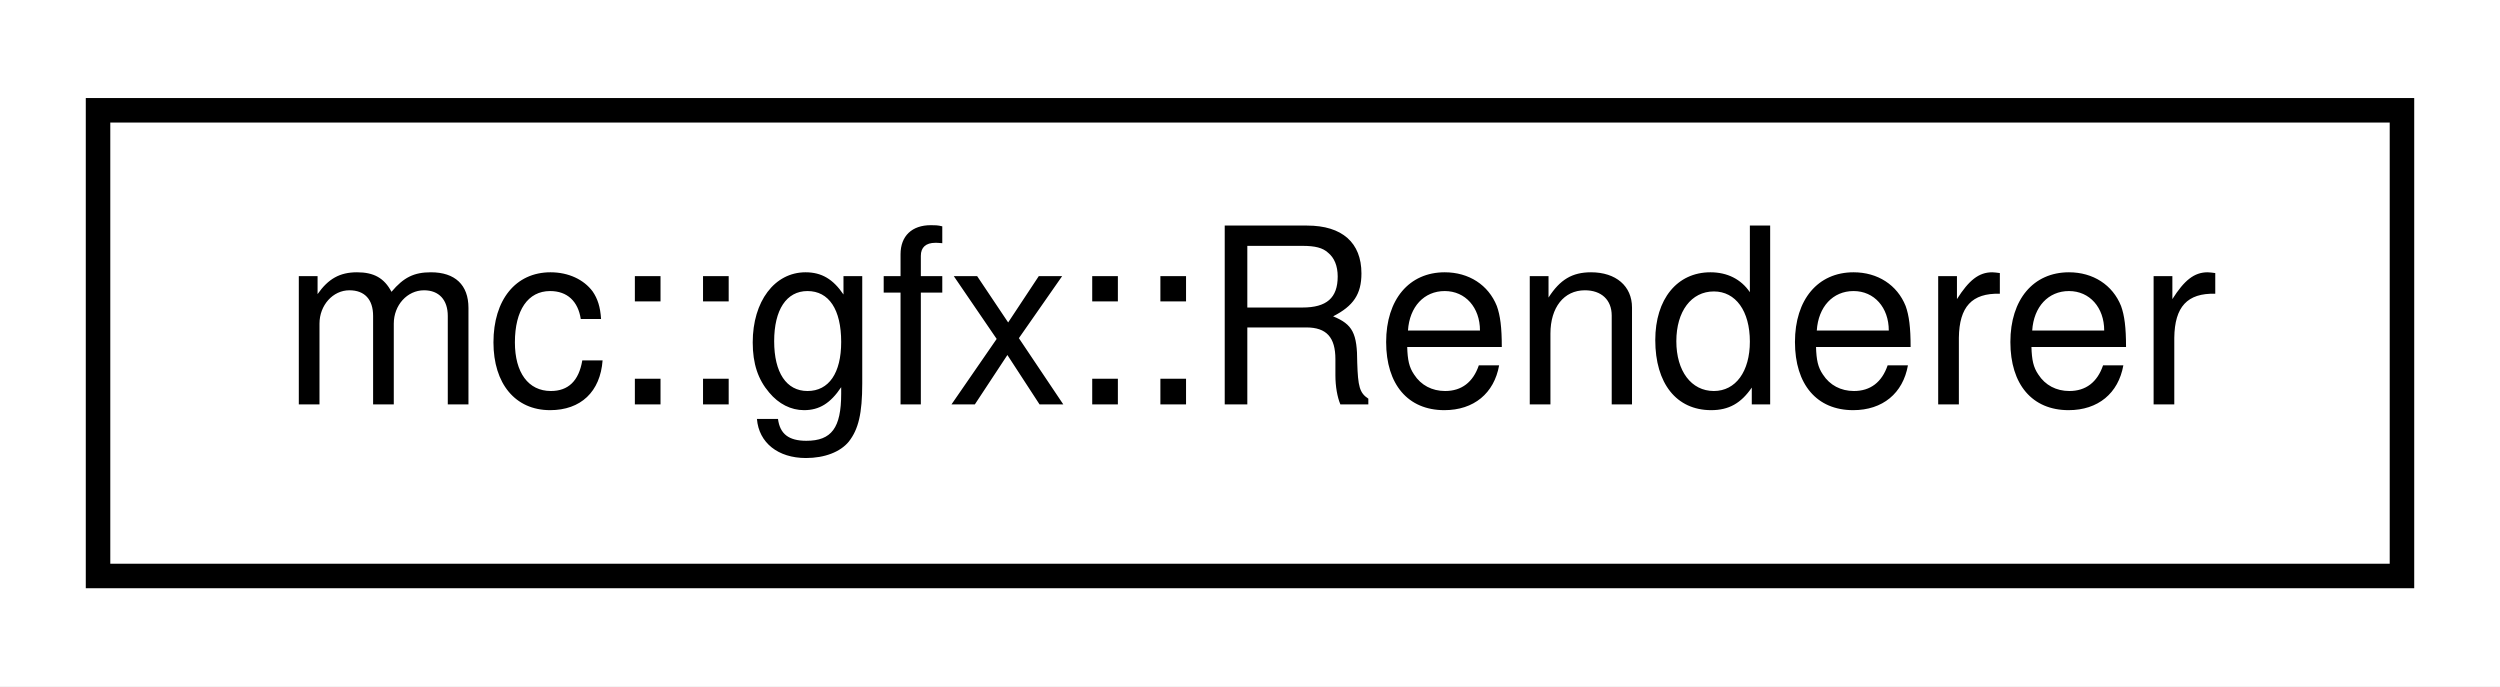
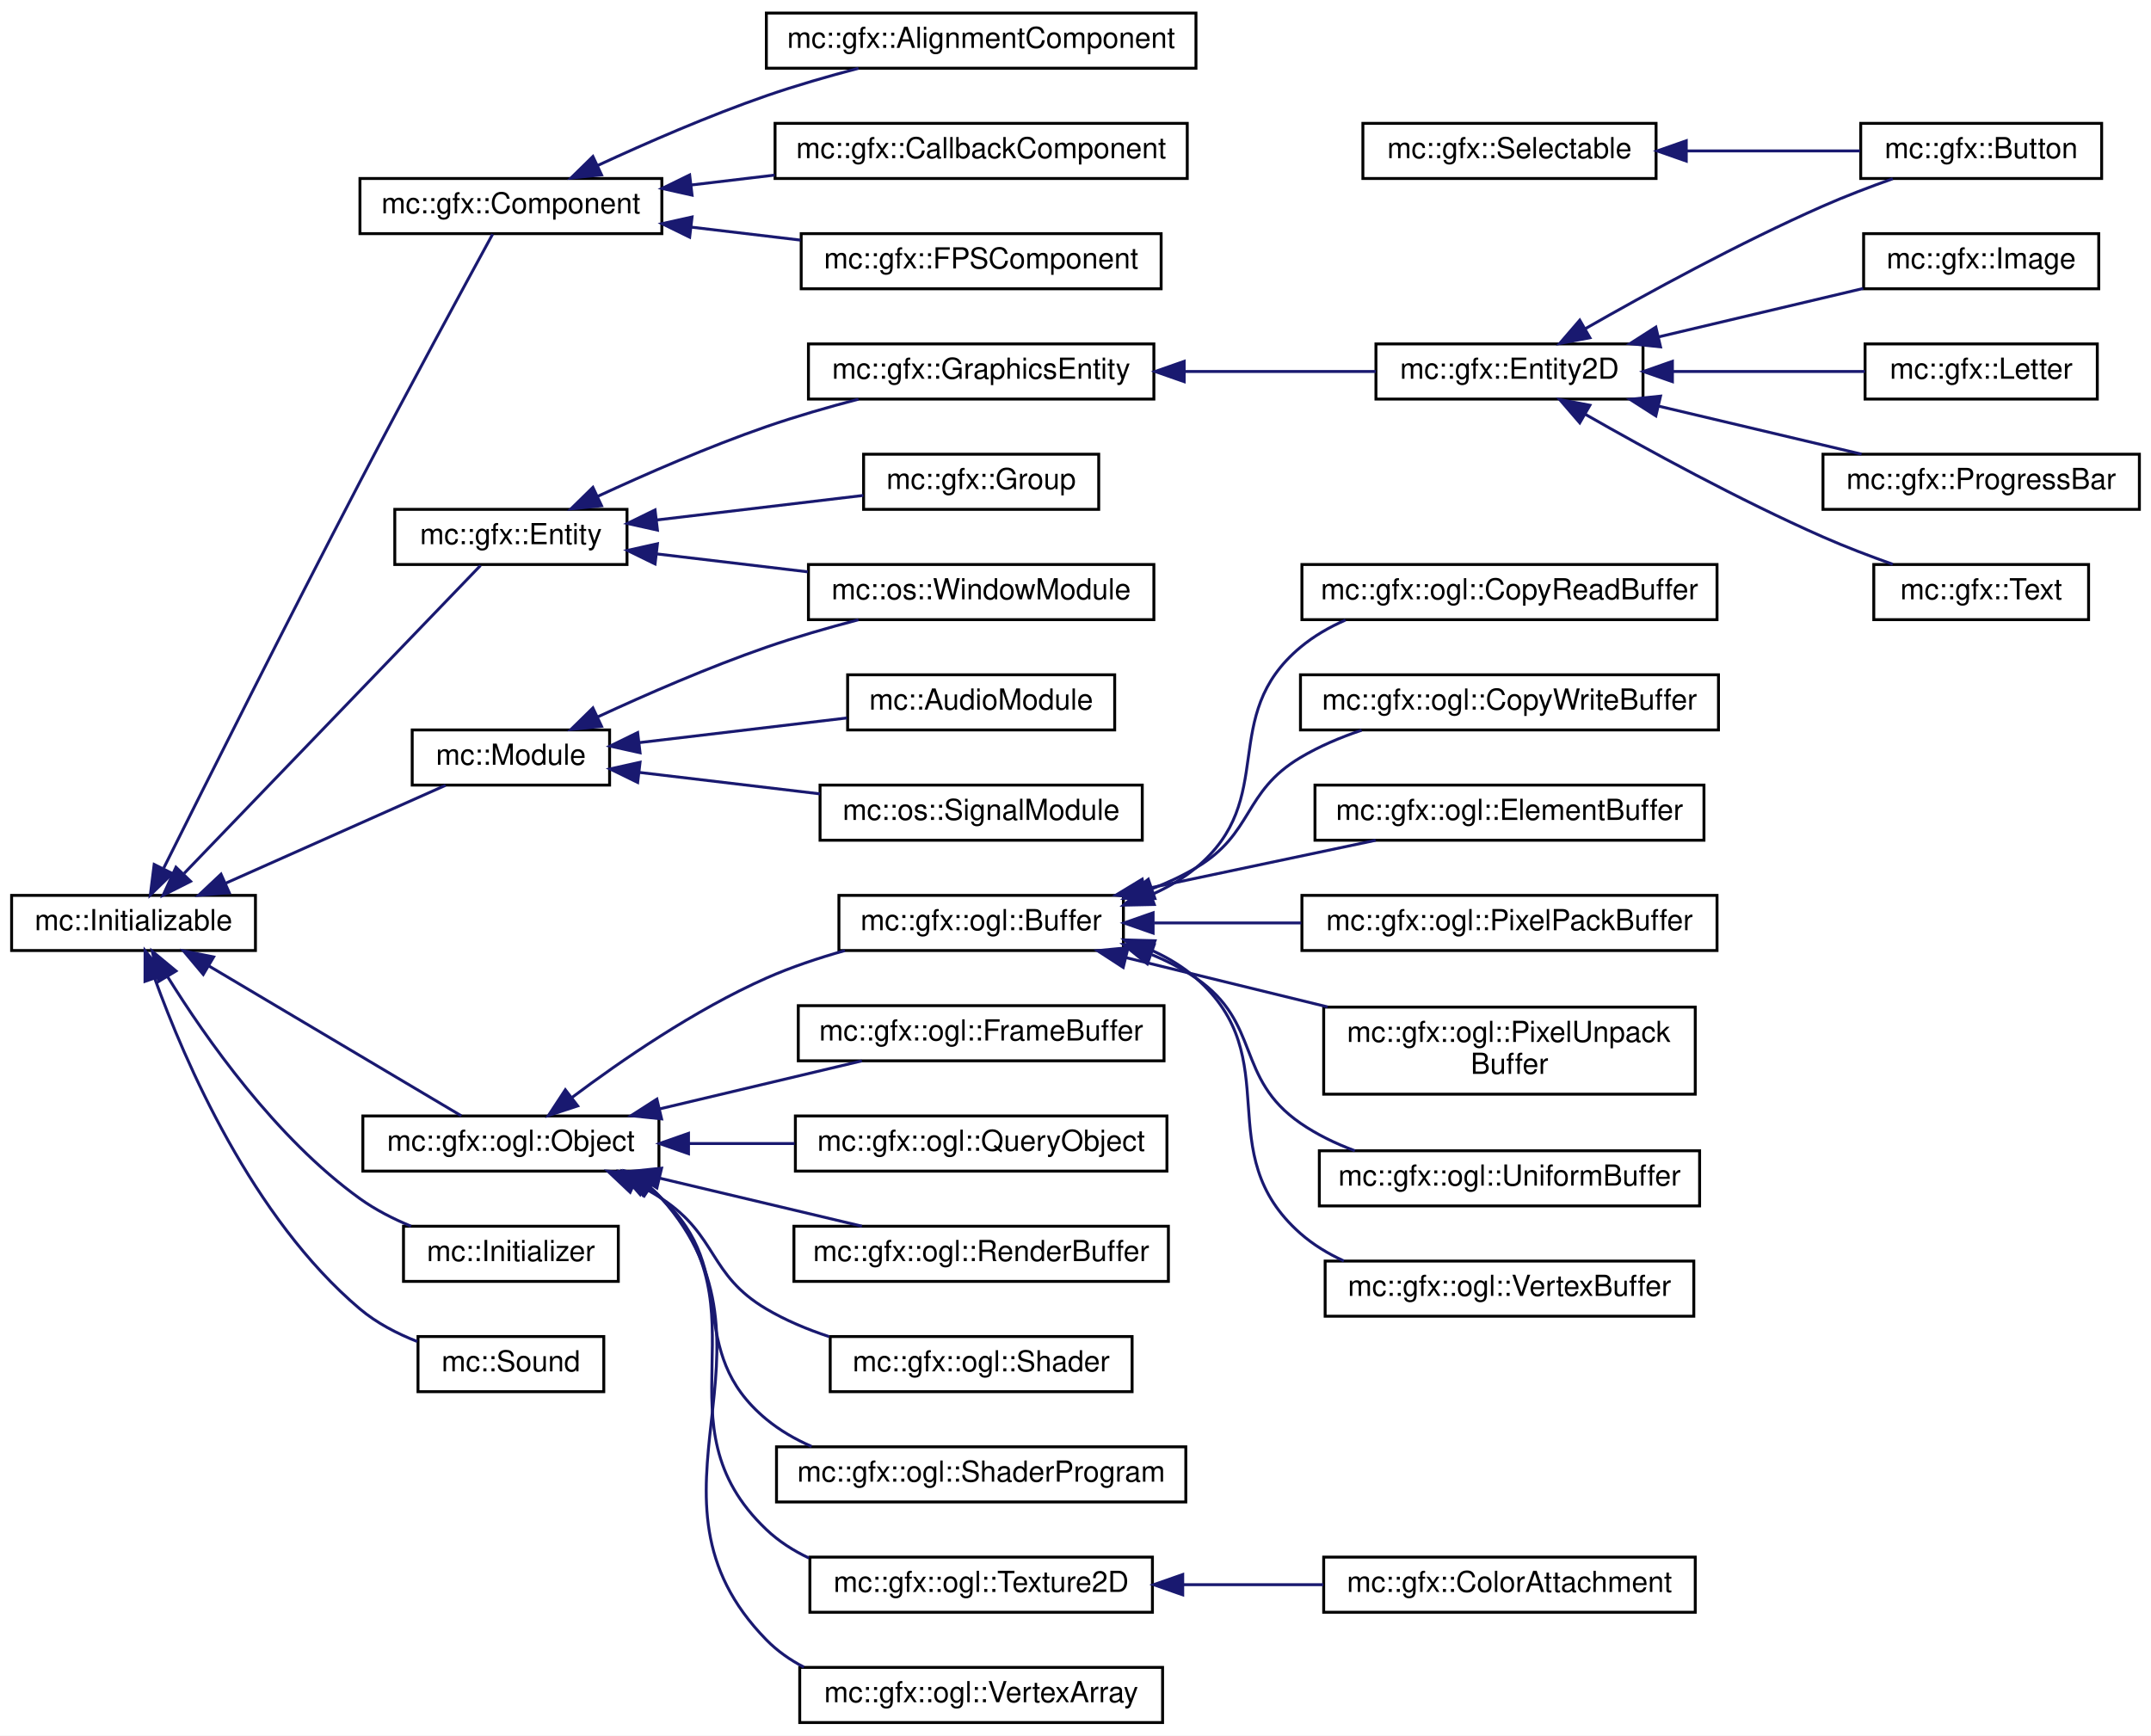
- <svg xmlns="http://www.w3.org/2000/svg" xmlns:xlink="http://www.w3.org/1999/xlink" width="102pt" height="28pt" viewBox="0.00 0.00 102.00 28.00">
-   <g id="graph0" class="graph" transform="scale(1 1) rotate(0) translate(4 24)">
-     <polygon fill="white" stroke="none" points="-4,4 -4,-24 98,-24 98,4 -4,4" />
+ <svg xmlns="http://www.w3.org/2000/svg" xmlns:xlink="http://www.w3.org/1999/xlink" width="741pt" height="598pt" viewBox="0.00 0.00 741.00 598.00">
+   <g id="graph0" class="graph" transform="scale(1 1) rotate(0) translate(4 594)">
+     <polygon fill="white" stroke="none" points="-4,4 -4,-594 737,-594 737,4 -4,4" />
    <g id="node1" class="node">
      <g id="a_node1">
-         <a xlink:href="d5/df9/a00044.html" target="_top" xlink:title="mc::gfx::Renderer">
-           <polygon fill="white" stroke="black" points="0,-0.5 0,-19.5 94,-19.5 94,-0.5 0,-0.5" />
-           <text text-anchor="middle" x="47" y="-7.5" font-family="Helvetica,sans-Serif" font-size="10.00">mc::gfx::Renderer</text>
-         </a>
-       </g>
+         <a xlink:href="dc/d87/a00032.html" target="_top" xlink:title="mc::Initializable">
+           <polygon fill="white" stroke="black" points="0,-266.5 0,-285.5 84,-285.5 84,-266.5 0,-266.5" />
+           <text text-anchor="middle" x="42" y="-273.5" font-family="Helvetica,sans-Serif" font-size="10.00">mc::Initializable</text>
+         </a>
+       </g>
+     </g>
+     <g id="node2" class="node">
+       <g id="a_node2">
+         <a xlink:href="dd/d1b/a00015.html" target="_top" xlink:title="Can be plugged into an Entity to allow for additional functionality by listening to events...">
+           <polygon fill="white" stroke="black" points="120,-513.5 120,-532.5 224,-532.5 224,-513.5 120,-513.5" />
+           <text text-anchor="middle" x="172" y="-520.5" font-family="Helvetica,sans-Serif" font-size="10.00">mc::gfx::Component</text>
+         </a>
+       </g>
+     </g>
+     <g id="edge1" class="edge">
+       <path fill="none" stroke="midnightblue" d="M52.415,-294.942C66.784,-323.772 95.143,-380.347 120,-428 136.362,-459.369 156.363,-496.2 165.711,-513.331" />
+       <polygon fill="midnightblue" stroke="midnightblue" points="55.376,-293.036 47.786,-285.644 49.109,-296.156 55.376,-293.036" />
+     </g>
+     <g id="node6" class="node">
+       <g id="a_node6">
+         <a xlink:href="db/db2/a00020.html" target="_top" xlink:title="Abstract superclass for all graphical objects. ">
+           <polygon fill="white" stroke="black" points="132,-399.5 132,-418.5 212,-418.5 212,-399.5 132,-399.5" />
+           <text text-anchor="middle" x="172" y="-406.5" font-family="Helvetica,sans-Serif" font-size="10.00">mc::gfx::Entity</text>
+         </a>
+       </g>
+     </g>
+     <g id="edge5" class="edge">
+       <path fill="none" stroke="midnightblue" d="M59.418,-293.059C86.547,-321.248 139.884,-376.668 161.533,-399.163" />
+       <polygon fill="midnightblue" stroke="midnightblue" points="61.662,-290.343 52.205,-285.565 56.618,-295.197 61.662,-290.343" />
+     </g>
+     <g id="node16" class="node">
+       <g id="a_node16">
+         <a xlink:href="d3/de7/a00039.html" target="_top" xlink:title="Represents a OpenGL object in memory. ">
+           <polygon fill="white" stroke="black" points="121,-190.5 121,-209.5 223,-209.5 223,-190.5 121,-190.5" />
+           <text text-anchor="middle" x="172" y="-197.5" font-family="Helvetica,sans-Serif" font-size="10.00">mc::gfx::ogl::Object</text>
+         </a>
+       </g>
+     </g>
+     <g id="edge15" class="edge">
+       <path fill="none" stroke="midnightblue" d="M68.019,-261.145C93.751,-245.867 133.062,-222.526 154.92,-209.547" />
+       <polygon fill="midnightblue" stroke="midnightblue" points="66.023,-258.26 59.211,-266.375 69.597,-264.279 66.023,-258.26" />
+     </g>
+     <g id="node33" class="node">
+       <g id="a_node33">
+         <a xlink:href="d0/dc0/a00033.html" target="_top" xlink:title="mc::Initializer">
+           <polygon fill="white" stroke="black" points="135,-152.5 135,-171.5 209,-171.5 209,-152.5 135,-152.5" />
+           <text text-anchor="middle" x="172" y="-159.5" font-family="Helvetica,sans-Serif" font-size="10.00">mc::Initializer</text>
+         </a>
+       </g>
+     </g>
+     <g id="edge32" class="edge">
+       <path fill="none" stroke="midnightblue" d="M53.718,-257.508C66.859,-236.319 90.996,-201.844 120,-181 125.294,-177.195 131.439,-174.061 137.592,-171.513" />
+       <polygon fill="midnightblue" stroke="midnightblue" points="50.637,-255.84 48.476,-266.212 56.634,-259.451 50.637,-255.84" />
+     </g>
+     <g id="node34" class="node">
+       <g id="a_node34">
+         <a xlink:href="d8/d41/a00038.html" target="_top" xlink:title="Abstract class used for doing a task in MACE. ">
+           <polygon fill="white" stroke="black" points="138,-323.5 138,-342.5 206,-342.5 206,-323.5 138,-323.5" />
+           <text text-anchor="middle" x="172" y="-330.5" font-family="Helvetica,sans-Serif" font-size="10.00">mc::Module</text>
+         </a>
+       </g>
+     </g>
+     <g id="edge33" class="edge">
+       <path fill="none" stroke="midnightblue" d="M73.581,-289.618C96.999,-300.046 128.714,-314.17 149.506,-323.428" />
+       <polygon fill="midnightblue" stroke="midnightblue" points="74.983,-286.411 64.424,-285.541 72.136,-292.806 74.983,-286.411" />
+     </g>
+     <g id="node37" class="node">
+       <g id="a_node37">
+         <a xlink:href="db/db6/a00074.html" target="_top" xlink:title="mc::Sound">
+           <polygon fill="white" stroke="black" points="140,-114.5 140,-133.5 204,-133.5 204,-114.5 140,-114.5" />
+           <text text-anchor="middle" x="172" y="-121.5" font-family="Helvetica,sans-Serif" font-size="10.00">mc::Sound</text>
+         </a>
+       </g>
+     </g>
+     <g id="edge37" class="edge">
+       <path fill="none" stroke="midnightblue" d="M49.321,-256.834C59.691,-228.204 82.946,-174.293 120,-143 125.703,-138.184 132.743,-134.531 139.751,-131.782" />
+       <polygon fill="midnightblue" stroke="midnightblue" points="45.949,-255.875 45.975,-266.469 52.562,-258.171 45.949,-255.875" />
+     </g>
+     <g id="node3" class="node">
+       <g id="a_node3">
+         <a xlink:href="de/d5e/a00007.html" target="_top" xlink:title="mc::gfx::AlignmentComponent">
+           <polygon fill="white" stroke="black" points="260,-570.5 260,-589.5 408,-589.5 408,-570.5 260,-570.5" />
+           <text text-anchor="middle" x="334" y="-577.5" font-family="Helvetica,sans-Serif" font-size="10.00">mc::gfx::AlignmentComponent</text>
+         </a>
+       </g>
+     </g>
+     <g id="edge2" class="edge">
+       <path fill="none" stroke="midnightblue" d="M201.917,-536.996C218.632,-544.739 240.209,-554.15 260,-561 270.148,-564.512 281.285,-567.724 291.736,-570.467" />
+       <polygon fill="midnightblue" stroke="midnightblue" points="203.227,-533.744 192.687,-532.662 200.251,-540.08 203.227,-533.744" />
+     </g>
+     <g id="node4" class="node">
+       <g id="a_node4">
+         <a xlink:href="df/d86/a00012.html" target="_top" xlink:title="mc::gfx::CallbackComponent">
+           <polygon fill="white" stroke="black" points="263,-532.5 263,-551.5 405,-551.5 405,-532.5 263,-532.5" />
+           <text text-anchor="middle" x="334" y="-539.5" font-family="Helvetica,sans-Serif" font-size="10.00">mc::gfx::CallbackComponent</text>
+         </a>
+       </g>
+     </g>
+     <g id="edge3" class="edge">
+       <path fill="none" stroke="midnightblue" d="M234.102,-530.256C243.51,-531.373 253.288,-532.534 262.874,-533.672" />
+       <polygon fill="midnightblue" stroke="midnightblue" points="234.408,-526.768 224.065,-529.064 233.582,-533.719 234.408,-526.768" />
+     </g>
+     <g id="node5" class="node">
+       <g id="a_node5">
+         <a xlink:href="dc/de2/a00024.html" target="_top" xlink:title="mc::gfx::FPSComponent">
+           <polygon fill="white" stroke="black" points="272,-494.5 272,-513.5 396,-513.5 396,-494.5 272,-494.5" />
+           <text text-anchor="middle" x="334" y="-501.5" font-family="Helvetica,sans-Serif" font-size="10.00">mc::gfx::FPSComponent</text>
+         </a>
+       </g>
+     </g>
+     <g id="edge4" class="edge">
+       <path fill="none" stroke="midnightblue" d="M234.231,-515.729C246.542,-514.267 259.482,-512.73 271.792,-511.268" />
+       <polygon fill="midnightblue" stroke="midnightblue" points="233.582,-512.281 224.065,-516.936 234.408,-519.232 233.582,-512.281" />
+     </g>
+     <g id="node7" class="node">
+       <g id="a_node7">
+         <a xlink:href="d6/d5b/a00026.html" target="_top" xlink:title="mc::gfx::GraphicsEntity">
+           <polygon fill="white" stroke="black" points="274.5,-456.5 274.5,-475.5 393.5,-475.5 393.5,-456.5 274.5,-456.5" />
+           <text text-anchor="middle" x="334" y="-463.5" font-family="Helvetica,sans-Serif" font-size="10.00">mc::gfx::GraphicsEntity</text>
+         </a>
+       </g>
+     </g>
+     <g id="edge6" class="edge">
+       <path fill="none" stroke="midnightblue" d="M201.917,-422.996C218.632,-430.739 240.209,-440.15 260,-447 270.148,-450.512 281.285,-453.724 291.736,-456.467" />
+       <polygon fill="midnightblue" stroke="midnightblue" points="203.227,-419.744 192.687,-418.662 200.251,-426.08 203.227,-419.744" />
+     </g>
+     <g id="node14" class="node">
+       <g id="a_node14">
+         <a xlink:href="d0/d33/a00027.html" target="_top" xlink:title="mc::gfx::Group">
+           <polygon fill="white" stroke="black" points="293.5,-418.5 293.5,-437.5 374.5,-437.5 374.5,-418.5 293.5,-418.5" />
+           <text text-anchor="middle" x="334" y="-425.5" font-family="Helvetica,sans-Serif" font-size="10.00">mc::gfx::Group</text>
+         </a>
+       </g>
+     </g>
+     <g id="edge13" class="edge">
+       <path fill="none" stroke="midnightblue" d="M222.325,-414.857C245.167,-417.57 271.939,-420.749 293.431,-423.301" />
+       <polygon fill="midnightblue" stroke="midnightblue" points="222.483,-411.352 212.14,-413.648 221.658,-418.303 222.483,-411.352" />
+     </g>
+     <g id="node15" class="node">
+       <g id="a_node15">
+         <a xlink:href="d9/dec/a00090.html" target="_top" xlink:title="mc::os::WindowModule">
+           <polygon fill="white" stroke="black" points="274.5,-380.5 274.5,-399.5 393.5,-399.5 393.5,-380.5 274.5,-380.5" />
+           <text text-anchor="middle" x="334" y="-387.5" font-family="Helvetica,sans-Serif" font-size="10.00">mc::os::WindowModule</text>
+         </a>
+       </g>
+     </g>
+     <g id="edge14" class="edge">
+       <path fill="none" stroke="midnightblue" d="M222.106,-403.169C238.59,-401.211 257.141,-399.008 274.286,-396.972" />
+       <polygon fill="midnightblue" stroke="midnightblue" points="221.658,-399.697 212.14,-404.352 222.483,-406.648 221.658,-399.697" />
+     </g>
+     <g id="node8" class="node">
+       <g id="a_node8">
+         <a xlink:href="de/d11/a00021.html" target="_top" xlink:title="mc::gfx::Entity2D">
+           <polygon fill="white" stroke="black" points="470,-456.5 470,-475.5 562,-475.5 562,-456.5 470,-456.5" />
+           <text text-anchor="middle" x="516" y="-463.5" font-family="Helvetica,sans-Serif" font-size="10.00">mc::gfx::Entity2D</text>
+         </a>
+       </g>
+     </g>
+     <g id="edge7" class="edge">
+       <path fill="none" stroke="midnightblue" d="M403.952,-466C426.065,-466 449.974,-466 469.923,-466" />
+       <polygon fill="midnightblue" stroke="midnightblue" points="403.939,-462.5 393.939,-466 403.939,-469.5 403.939,-462.5" />
+     </g>
+     <g id="node9" class="node">
+       <g id="a_node9">
+         <a xlink:href="da/d45/a00011.html" target="_top" xlink:title="mc::gfx::Button">
+           <polygon fill="white" stroke="black" points="637,-532.5 637,-551.5 720,-551.5 720,-532.5 637,-532.5" />
+           <text text-anchor="middle" x="678.5" y="-539.5" font-family="Helvetica,sans-Serif" font-size="10.00">mc::gfx::Button</text>
+         </a>
+       </g>
+     </g>
+     <g id="edge8" class="edge">
+       <path fill="none" stroke="midnightblue" d="M542.058,-480.714C563.415,-492.92 595.146,-510.275 624,-523 631.666,-526.381 640.139,-529.611 648.038,-532.418" />
+       <polygon fill="midnightblue" stroke="midnightblue" points="543.713,-477.628 533.302,-475.665 540.216,-483.692 543.713,-477.628" />
+     </g>
+     <g id="node10" class="node">
+       <g id="a_node10">
+         <a xlink:href="dc/d3c/a00028.html" target="_top" xlink:title="mc::gfx::Image">
+           <polygon fill="white" stroke="black" points="638,-494.5 638,-513.5 719,-513.5 719,-494.5 638,-494.5" />
+           <text text-anchor="middle" x="678.5" y="-501.5" font-family="Helvetica,sans-Serif" font-size="10.00">mc::gfx::Image</text>
+         </a>
+       </g>
+     </g>
+     <g id="edge9" class="edge">
+       <path fill="none" stroke="midnightblue" d="M567.321,-477.914C590.061,-483.298 616.543,-489.568 637.845,-494.611" />
+       <polygon fill="midnightblue" stroke="midnightblue" points="568.038,-474.487 557.501,-475.589 566.426,-481.299 568.038,-474.487" />
+     </g>
+     <g id="node11" class="node">
+       <g id="a_node11">
+         <a xlink:href="d4/d8c/a00035.html" target="_top" xlink:title="mc::gfx::Letter">
+           <polygon fill="white" stroke="black" points="638.5,-456.5 638.5,-475.5 718.5,-475.5 718.5,-456.5 638.5,-456.5" />
+           <text text-anchor="middle" x="678.5" y="-463.5" font-family="Helvetica,sans-Serif" font-size="10.00">mc::gfx::Letter</text>
+         </a>
+       </g>
+     </g>
+     <g id="edge10" class="edge">
+       <path fill="none" stroke="midnightblue" d="M572.249,-466C594.029,-466 618.538,-466 638.422,-466" />
+       <polygon fill="midnightblue" stroke="midnightblue" points="572.135,-462.5 562.135,-466 572.135,-469.5 572.135,-462.5" />
+     </g>
+     <g id="node12" class="node">
+       <g id="a_node12">
+         <a xlink:href="d5/df9/a00044.html" target="_top" xlink:title="mc::gfx::ProgressBar">
+           <polygon fill="white" stroke="black" points="624,-418.5 624,-437.5 733,-437.5 733,-418.5 624,-418.5" />
+           <text text-anchor="middle" x="678.5" y="-425.5" font-family="Helvetica,sans-Serif" font-size="10.00">mc::gfx::ProgressBar</text>
+         </a>
+       </g>
+     </g>
+     <g id="edge11" class="edge">
+       <path fill="none" stroke="midnightblue" d="M567.245,-454.104C589.805,-448.763 616.061,-442.546 637.29,-437.52" />
+       <polygon fill="midnightblue" stroke="midnightblue" points="566.426,-450.701 557.501,-456.411 568.038,-457.513 566.426,-450.701" />
+     </g>
+     <g id="node13" class="node">
+       <g id="a_node13">
+         <a xlink:href="d9/da5/a00075.html" target="_top" xlink:title="mc::gfx::Text">
+           <polygon fill="white" stroke="black" points="641.5,-380.5 641.5,-399.5 715.5,-399.5 715.5,-380.5 641.5,-380.5" />
+           <text text-anchor="middle" x="678.5" y="-387.5" font-family="Helvetica,sans-Serif" font-size="10.00">mc::gfx::Text</text>
+         </a>
+       </g>
+     </g>
+     <g id="edge12" class="edge">
+       <path fill="none" stroke="midnightblue" d="M542.058,-451.286C563.415,-439.08 595.146,-421.725 624,-409 631.666,-405.619 640.139,-402.389 648.038,-399.582" />
+       <polygon fill="midnightblue" stroke="midnightblue" points="540.216,-448.308 533.302,-456.335 543.713,-454.372 540.216,-448.308" />
+     </g>
+     <g id="node17" class="node">
+       <g id="a_node17">
+         <a xlink:href="d7/dec/a00010.html" target="_top" xlink:title="Represents a sslBuffer of memory in the GPU. ">
+           <polygon fill="white" stroke="black" points="285,-266.5 285,-285.5 383,-285.5 383,-266.5 285,-266.5" />
+           <text text-anchor="middle" x="334" y="-273.5" font-family="Helvetica,sans-Serif" font-size="10.00">mc::gfx::ogl::Buffer</text>
+         </a>
+       </g>
+     </g>
+     <g id="edge16" class="edge">
+       <path fill="none" stroke="midnightblue" d="M192.992,-215.828C209.959,-228.569 235.4,-246.093 260,-257 268.5,-260.769 277.9,-263.908 287.048,-266.478" />
+       <polygon fill="midnightblue" stroke="midnightblue" points="195.009,-212.964 184.942,-209.662 190.752,-218.521 195.009,-212.964" />
+     </g>
+     <g id="node25" class="node">
+       <g id="a_node25">
+         <a xlink:href="d3/dfe/a00025.html" target="_top" xlink:title="Represents an OpenGL Framebuffer Object which allows rendering to a non-screen location. ">
+           <polygon fill="white" stroke="black" points="271,-228.5 271,-247.5 397,-247.5 397,-228.5 271,-228.5" />
+           <text text-anchor="middle" x="334" y="-235.5" font-family="Helvetica,sans-Serif" font-size="10.00">mc::gfx::ogl::FrameBuffer</text>
+         </a>
+       </g>
+     </g>
+     <g id="edge24" class="edge">
+       <path fill="none" stroke="midnightblue" d="M223.392,-211.968C245.813,-217.293 271.847,-223.476 292.916,-228.48" />
+       <polygon fill="midnightblue" stroke="midnightblue" points="223.913,-208.495 213.375,-209.589 222.295,-215.305 223.913,-208.495" />
+     </g>
+     <g id="node26" class="node">
+       <g id="a_node26">
+         <a xlink:href="d6/d97/a00045.html" target="_top" xlink:title="Special object that is used for asynchronous queries of information from the GPU. ...">
+           <polygon fill="white" stroke="black" points="270,-190.5 270,-209.5 398,-209.5 398,-190.5 270,-190.5" />
+           <text text-anchor="middle" x="334" y="-197.5" font-family="Helvetica,sans-Serif" font-size="10.00">mc::gfx::ogl::QueryObject</text>
+         </a>
+       </g>
+     </g>
+     <g id="edge25" class="edge">
+       <path fill="none" stroke="midnightblue" d="M233.429,-200C245.298,-200 257.778,-200 269.736,-200" />
+       <polygon fill="midnightblue" stroke="midnightblue" points="233.186,-196.5 223.186,-200 233.186,-203.5 233.186,-196.5" />
+     </g>
+     <g id="node27" class="node">
+       <g id="a_node27">
+         <a xlink:href="d3/dea/a00046.html" target="_top" xlink:title="Represents a render buffer for use with a `FrameBuffer. ">
+           <polygon fill="white" stroke="black" points="269.5,-152.5 269.5,-171.5 398.5,-171.5 398.5,-152.5 269.5,-152.5" />
+           <text text-anchor="middle" x="334" y="-159.5" font-family="Helvetica,sans-Serif" font-size="10.00">mc::gfx::ogl::RenderBuffer</text>
+         </a>
+       </g>
+     </g>
+     <g id="edge26" class="edge">
+       <path fill="none" stroke="midnightblue" d="M223.392,-188.032C245.813,-182.707 271.847,-176.524 292.916,-171.52" />
+       <polygon fill="midnightblue" stroke="midnightblue" points="222.295,-184.695 213.375,-190.411 223.913,-191.505 222.295,-184.695" />
+     </g>
+     <g id="node28" class="node">
+       <g id="a_node28">
+         <a xlink:href="d9/d2e/a00056.html" target="_top" xlink:title="Represents a shader object in OpenGL. ">
+           <polygon fill="white" stroke="black" points="282,-114.5 282,-133.5 386,-133.5 386,-114.5 282,-114.5" />
+           <text text-anchor="middle" x="334" y="-121.5" font-family="Helvetica,sans-Serif" font-size="10.00">mc::gfx::ogl::Shader</text>
+         </a>
+       </g>
+     </g>
+     <g id="edge27" class="edge">
+       <path fill="none" stroke="midnightblue" d="M214.678,-186.328C217.925,-184.709 221.075,-182.936 224,-181 243.402,-168.163 239.969,-154.832 260,-143 266.653,-139.071 274.116,-135.943 281.664,-133.457" />
+       <polygon fill="midnightblue" stroke="midnightblue" points="213.078,-183.209 205.374,-190.481 215.932,-189.601 213.078,-183.209" />
+     </g>
+     <g id="node29" class="node">
+       <g id="a_node29">
+         <a xlink:href="d1/d22/a00057.html" target="_top" xlink:title="mc::gfx::ogl::ShaderProgram">
+           <polygon fill="white" stroke="black" points="263.5,-76.5 263.5,-95.5 404.5,-95.5 404.5,-76.5 263.5,-76.5" />
+           <text text-anchor="middle" x="334" y="-83.5" font-family="Helvetica,sans-Serif" font-size="10.00">mc::gfx::ogl::ShaderProgram</text>
+         </a>
+       </g>
+     </g>
+     <g id="edge28" class="edge">
+       <path fill="none" stroke="midnightblue" d="M218.534,-185.308C220.467,-183.99 222.303,-182.557 224,-181 251.537,-155.729 231.21,-128.835 260,-105 264.64,-101.158 269.97,-98.084 275.591,-95.625" />
+       <polygon fill="midnightblue" stroke="midnightblue" points="216.544,-182.413 209.563,-190.383 219.991,-188.505 216.544,-182.413" />
+     </g>
+     <g id="node30" class="node">
+       <g id="a_node30">
+         <a xlink:href="db/df8/a00076.html" target="_top" xlink:title="mc::gfx::ogl::Texture2D">
+           <polygon fill="white" stroke="black" points="275,-38.5 275,-57.5 393,-57.5 393,-38.5 275,-38.5" />
+           <text text-anchor="middle" x="334" y="-45.5" font-family="Helvetica,sans-Serif" font-size="10.00">mc::gfx::ogl::Texture2D</text>
+         </a>
+       </g>
+     </g>
+     <g id="edge29" class="edge">
+       <path fill="none" stroke="midnightblue" d="M219.486,-185.064C221.094,-183.816 222.609,-182.464 224,-181 260.605,-142.488 221.479,-103.596 260,-67 264.272,-62.941 269.299,-59.722 274.681,-57.173" />
+       <polygon fill="midnightblue" stroke="midnightblue" points="217.44,-182.216 210.815,-190.483 221.15,-188.152 217.44,-182.216" />
+     </g>
+     <g id="node32" class="node">
+       <g id="a_node32">
+         <a xlink:href="db/ddf/a00088.html" target="_top" xlink:title="mc::gfx::ogl::VertexArray">
+           <polygon fill="white" stroke="black" points="271.5,-0.5 271.5,-19.5 396.5,-19.5 396.5,-0.5 271.5,-0.5" />
+           <text text-anchor="middle" x="334" y="-7.5" font-family="Helvetica,sans-Serif" font-size="10.00">mc::gfx::ogl::VertexArray</text>
+         </a>
+       </g>
+     </g>
+     <g id="edge31" class="edge">
+       <path fill="none" stroke="midnightblue" d="M220.164,-184.741C221.532,-183.584 222.818,-182.339 224,-181 269.953,-128.961 211.454,-78.629 260,-29 263.755,-25.162 268.179,-22.066 272.962,-19.572" />
+       <polygon fill="midnightblue" stroke="midnightblue" points="217.967,-181.999 211.588,-190.458 221.85,-187.824 217.967,-181.999" />
+     </g>
+     <g id="node18" class="node">
+       <g id="a_node18">
+         <a xlink:href="d7/d7a/a00016.html" target="_top" xlink:title="Special sslBuffer with no extra semantics to be used as a proxy in copying. ">
+           <polygon fill="white" stroke="black" points="444.5,-380.5 444.5,-399.5 587.5,-399.5 587.5,-380.5 444.5,-380.5" />
+           <text text-anchor="middle" x="516" y="-387.5" font-family="Helvetica,sans-Serif" font-size="10.00">mc::gfx::ogl::CopyReadBuffer</text>
+         </a>
+       </g>
+     </g>
+     <g id="edge17" class="edge">
+       <path fill="none" stroke="midnightblue" d="M392.598,-285.708C398.15,-288.153 403.412,-291.201 408,-295 436.79,-318.835 415.292,-347.067 444,-371 448.606,-374.84 453.915,-377.911 459.512,-380.365" />
+       <polygon fill="midnightblue" stroke="midnightblue" points="393.641,-282.361 383.048,-282.137 391.189,-288.918 393.641,-282.361" />
+     </g>
+     <g id="node19" class="node">
+       <g id="a_node19">
+         <a xlink:href="d4/d51/a00017.html" target="_top" xlink:title="Special sslBuffer with no extra semantics to be used as a proxy in copying. ">
+           <polygon fill="white" stroke="black" points="444,-342.5 444,-361.5 588,-361.5 588,-342.5 444,-342.5" />
+           <text text-anchor="middle" x="516" y="-349.5" font-family="Helvetica,sans-Serif" font-size="10.00">mc::gfx::ogl::CopyWriteBuffer</text>
+         </a>
+       </g>
+     </g>
+     <g id="edge18" class="edge">
+       <path fill="none" stroke="midnightblue" d="M392.869,-287.788C398.148,-289.826 403.278,-292.211 408,-295 428.031,-306.832 424.009,-321.1 444,-333 450.469,-336.851 457.727,-339.936 465.068,-342.404" />
+       <polygon fill="midnightblue" stroke="midnightblue" points="393.858,-284.427 383.263,-284.48 391.579,-291.045 393.858,-284.427" />
+     </g>
+     <g id="node20" class="node">
+       <g id="a_node20">
+         <a xlink:href="dd/da2/a00019.html" target="_top" xlink:title="Stores element indices to save vertex data. ">
+           <polygon fill="white" stroke="black" points="449,-304.5 449,-323.5 583,-323.5 583,-304.5 449,-304.5" />
+           <text text-anchor="middle" x="516" y="-311.5" font-family="Helvetica,sans-Serif" font-size="10.00">mc::gfx::ogl::ElementBuffer</text>
+         </a>
+       </g>
+     </g>
+     <g id="edge19" class="edge">
+       <path fill="none" stroke="midnightblue" d="M390.331,-287.681C415.857,-293.07 445.776,-299.386 469.905,-304.48" />
+       <polygon fill="midnightblue" stroke="midnightblue" points="390.929,-284.23 380.422,-285.589 389.483,-291.079 390.929,-284.23" />
+     </g>
+     <g id="node21" class="node">
+       <g id="a_node21">
+         <a xlink:href="db/d3a/a00040.html" target="_top" xlink:title="Special sslBuffer that excels at asynchronous pixel transfer operations. ">
+           <polygon fill="white" stroke="black" points="444.5,-266.5 444.5,-285.5 587.5,-285.5 587.5,-266.5 444.5,-266.5" />
+           <text text-anchor="middle" x="516" y="-273.5" font-family="Helvetica,sans-Serif" font-size="10.00">mc::gfx::ogl::PixelPackBuffer</text>
+         </a>
+       </g>
+     </g>
+     <g id="edge20" class="edge">
+       <path fill="none" stroke="midnightblue" d="M393.616,-276C409.789,-276 427.507,-276 444.287,-276" />
+       <polygon fill="midnightblue" stroke="midnightblue" points="393.237,-272.5 383.237,-276 393.237,-279.5 393.237,-272.5" />
+     </g>
+     <g id="node22" class="node">
+       <g id="a_node22">
+         <a xlink:href="dd/d32/a00041.html" target="_top" xlink:title="Special sslBuffer that excels at asynchronous pixel transfer operations. ">
+           <polygon fill="white" stroke="black" points="452,-217 452,-247 580,-247 580,-217 452,-217" />
+           <text text-anchor="start" x="460" y="-235" font-family="Helvetica,sans-Serif" font-size="10.00">mc::gfx::ogl::PixelUnpack</text>
+           <text text-anchor="middle" x="516" y="-224" font-family="Helvetica,sans-Serif" font-size="10.00">Buffer</text>
+         </a>
+       </g>
+     </g>
+     <g id="edge21" class="edge">
+       <path fill="none" stroke="midnightblue" d="M383.907,-264.045C405.319,-258.811 430.683,-252.611 453.369,-247.065" />
+       <polygon fill="midnightblue" stroke="midnightblue" points="382.94,-260.678 374.057,-266.453 384.602,-267.478 382.94,-260.678" />
+     </g>
+     <g id="node23" class="node">
+       <g id="a_node23">
+         <a xlink:href="d9/da4/a00078.html" target="_top" xlink:title="Stores uniform data for a shader in the form of a sslBuffer. ">
+           <polygon fill="white" stroke="black" points="450.5,-178.5 450.5,-197.5 581.5,-197.5 581.5,-178.5 450.5,-178.5" />
+           <text text-anchor="middle" x="516" y="-185.5" font-family="Helvetica,sans-Serif" font-size="10.00">mc::gfx::ogl::UniformBuffer</text>
+         </a>
+       </g>
+     </g>
+     <g id="edge22" class="edge">
+       <path fill="none" stroke="midnightblue" d="M392.819,-265.058C398.18,-262.848 403.341,-260.192 408,-257 430.589,-241.523 421.464,-222.555 444,-207 449.671,-203.086 456.108,-199.978 462.737,-197.51" />
+       <polygon fill="midnightblue" stroke="midnightblue" points="391.248,-261.902 383.017,-268.573 393.611,-268.492 391.248,-261.902" />
+     </g>
+     <g id="node24" class="node">
+       <g id="a_node24">
+         <a xlink:href="db/dab/a00089.html" target="_top" xlink:title="Stores vertex data for a `VertexArray. ">
+           <polygon fill="white" stroke="black" points="452.5,-140.5 452.5,-159.5 579.5,-159.5 579.5,-140.5 452.5,-140.5" />
+           <text text-anchor="middle" x="516" y="-147.5" font-family="Helvetica,sans-Serif" font-size="10.00">mc::gfx::ogl::VertexBuffer</text>
+         </a>
+       </g>
+     </g>
+     <g id="edge23" class="edge">
+       <path fill="none" stroke="midnightblue" d="M392.809,-266.541C398.321,-264.049 403.516,-260.921 408,-257 439.81,-229.182 412.286,-196.927 444,-169 448.405,-165.121 453.52,-162.022 458.946,-159.549" />
+       <polygon fill="midnightblue" stroke="midnightblue" points="391.402,-263.332 383.304,-270.163 393.894,-269.873 391.402,-263.332" />
+     </g>
+     <g id="node31" class="node">
+       <g id="a_node31">
+         <a xlink:href="d2/de7/a00014.html" target="_top" xlink:title="mc::gfx::ColorAttachment">
+           <polygon fill="white" stroke="black" points="452,-38.5 452,-57.5 580,-57.5 580,-38.5 452,-38.5" />
+           <text text-anchor="middle" x="516" y="-45.5" font-family="Helvetica,sans-Serif" font-size="10.00">mc::gfx::ColorAttachment</text>
+         </a>
+       </g>
+     </g>
+     <g id="edge30" class="edge">
+       <path fill="none" stroke="midnightblue" d="M403.691,-48C419.528,-48 436.299,-48 451.885,-48" />
+       <polygon fill="midnightblue" stroke="midnightblue" points="403.441,-44.5 393.441,-48 403.441,-51.5 403.441,-44.5" />
+     </g>
+     <g id="edge36" class="edge">
+       <path fill="none" stroke="midnightblue" d="M201.917,-346.996C218.632,-354.739 240.209,-364.15 260,-371 270.148,-374.512 281.285,-377.724 291.736,-380.467" />
+       <polygon fill="midnightblue" stroke="midnightblue" points="203.227,-343.744 192.687,-342.662 200.251,-350.08 203.227,-343.744" />
+     </g>
+     <g id="node35" class="node">
+       <g id="a_node35">
+         <a xlink:href="d4/dee/a00008.html" target="_top" xlink:title="mc::AudioModule">
+           <polygon fill="white" stroke="black" points="288,-342.5 288,-361.5 380,-361.5 380,-342.5 288,-342.5" />
+           <text text-anchor="middle" x="334" y="-349.5" font-family="Helvetica,sans-Serif" font-size="10.00">mc::AudioModule</text>
+         </a>
+       </g>
+     </g>
+     <g id="edge34" class="edge">
+       <path fill="none" stroke="midnightblue" d="M216.273,-338.139C238.411,-340.768 265.342,-343.966 287.755,-346.627" />
+       <polygon fill="midnightblue" stroke="midnightblue" points="216.495,-334.641 206.152,-336.937 215.67,-341.592 216.495,-334.641" />
+     </g>
+     <g id="node36" class="node">
+       <g id="a_node36">
+         <a xlink:href="d9/db3/a00066.html" target="_top" xlink:title="mc::os::SignalModule">
+           <polygon fill="white" stroke="black" points="278.5,-304.5 278.5,-323.5 389.5,-323.5 389.5,-304.5 278.5,-304.5" />
+           <text text-anchor="middle" x="334" y="-311.5" font-family="Helvetica,sans-Serif" font-size="10.00">mc::os::SignalModule</text>
+         </a>
+       </g>
+     </g>
+     <g id="edge35" class="edge">
+       <path fill="none" stroke="midnightblue" d="M216.112,-327.88C235.302,-325.602 258.117,-322.892 278.475,-320.475" />
+       <polygon fill="midnightblue" stroke="midnightblue" points="215.67,-324.408 206.152,-329.063 216.495,-331.359 215.67,-324.408" />
+     </g>
+     <g id="node38" class="node">
+       <g id="a_node38">
+         <a xlink:href="d1/dea/a00054.html" target="_top" xlink:title="mc::gfx::Selectable">
+           <polygon fill="white" stroke="black" points="465.5,-532.5 465.5,-551.5 566.5,-551.5 566.5,-532.5 465.5,-532.5" />
+           <text text-anchor="middle" x="516" y="-539.5" font-family="Helvetica,sans-Serif" font-size="10.00">mc::gfx::Selectable</text>
+         </a>
+       </g>
+     </g>
+     <g id="edge38" class="edge">
+       <path fill="none" stroke="midnightblue" d="M577.12,-542C597.018,-542 618.681,-542 636.772,-542" />
+       <polygon fill="midnightblue" stroke="midnightblue" points="576.903,-538.5 566.903,-542 576.903,-545.5 576.903,-538.5" />
    </g>
  </g>
</svg>
